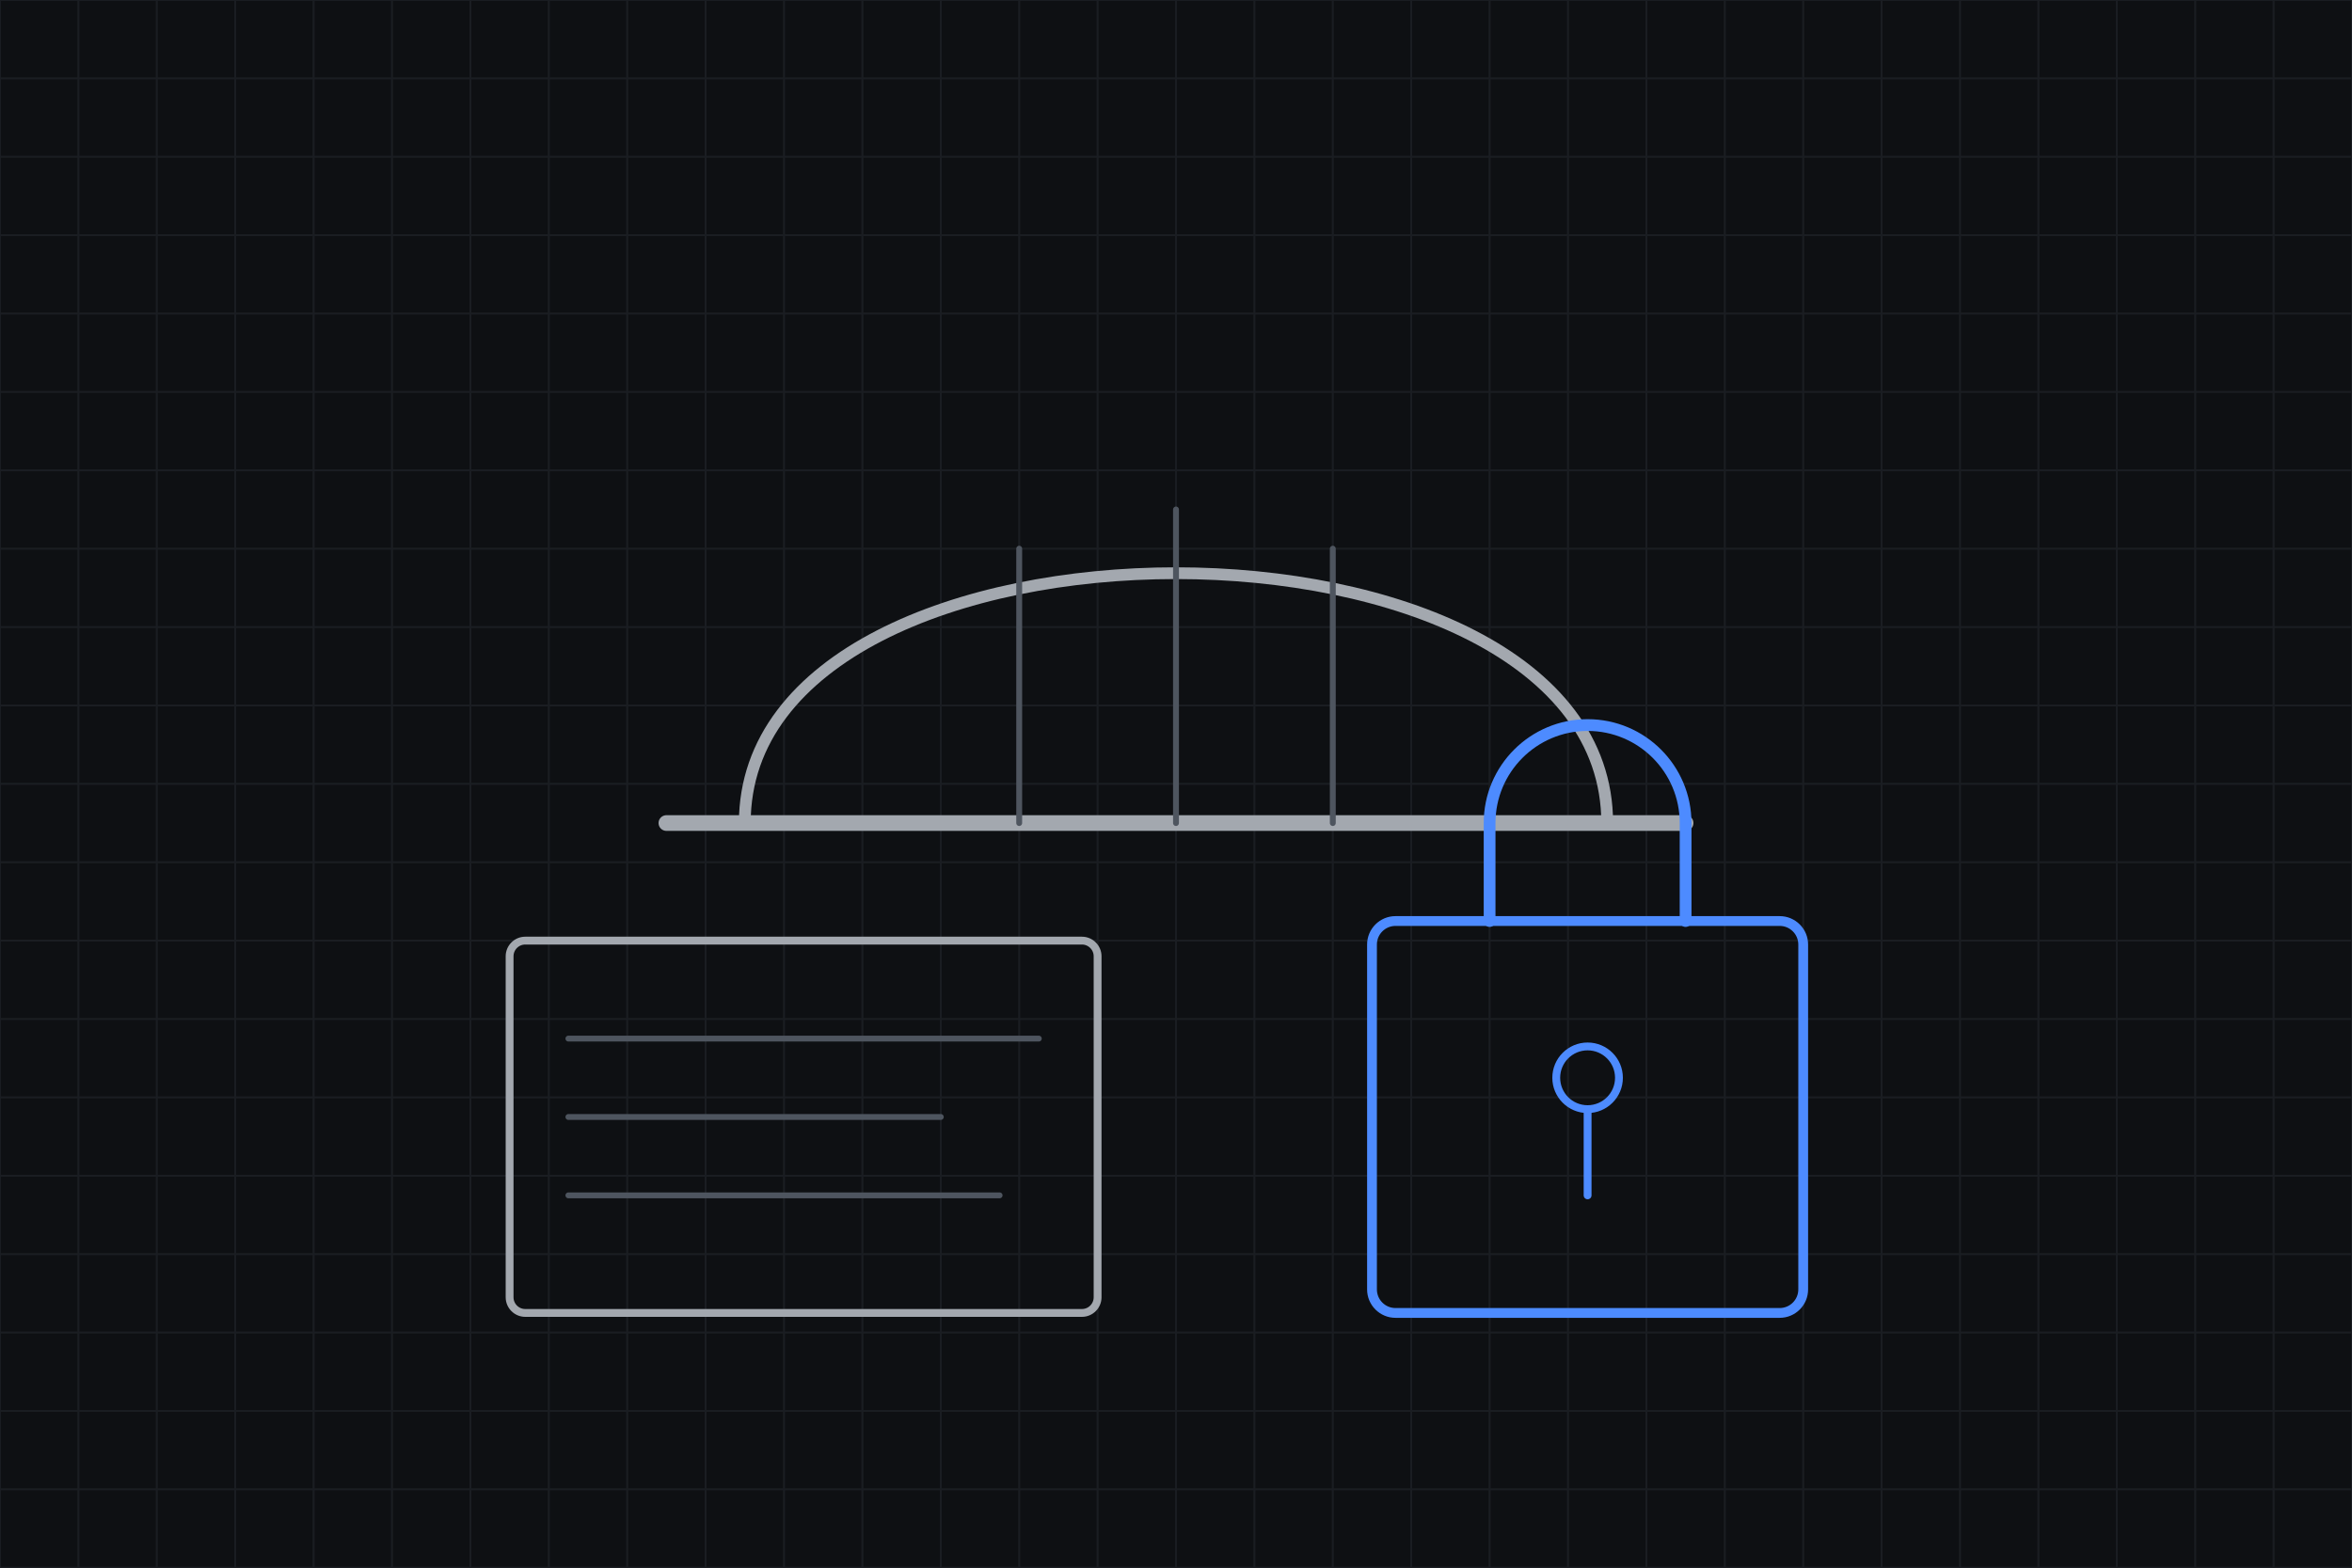
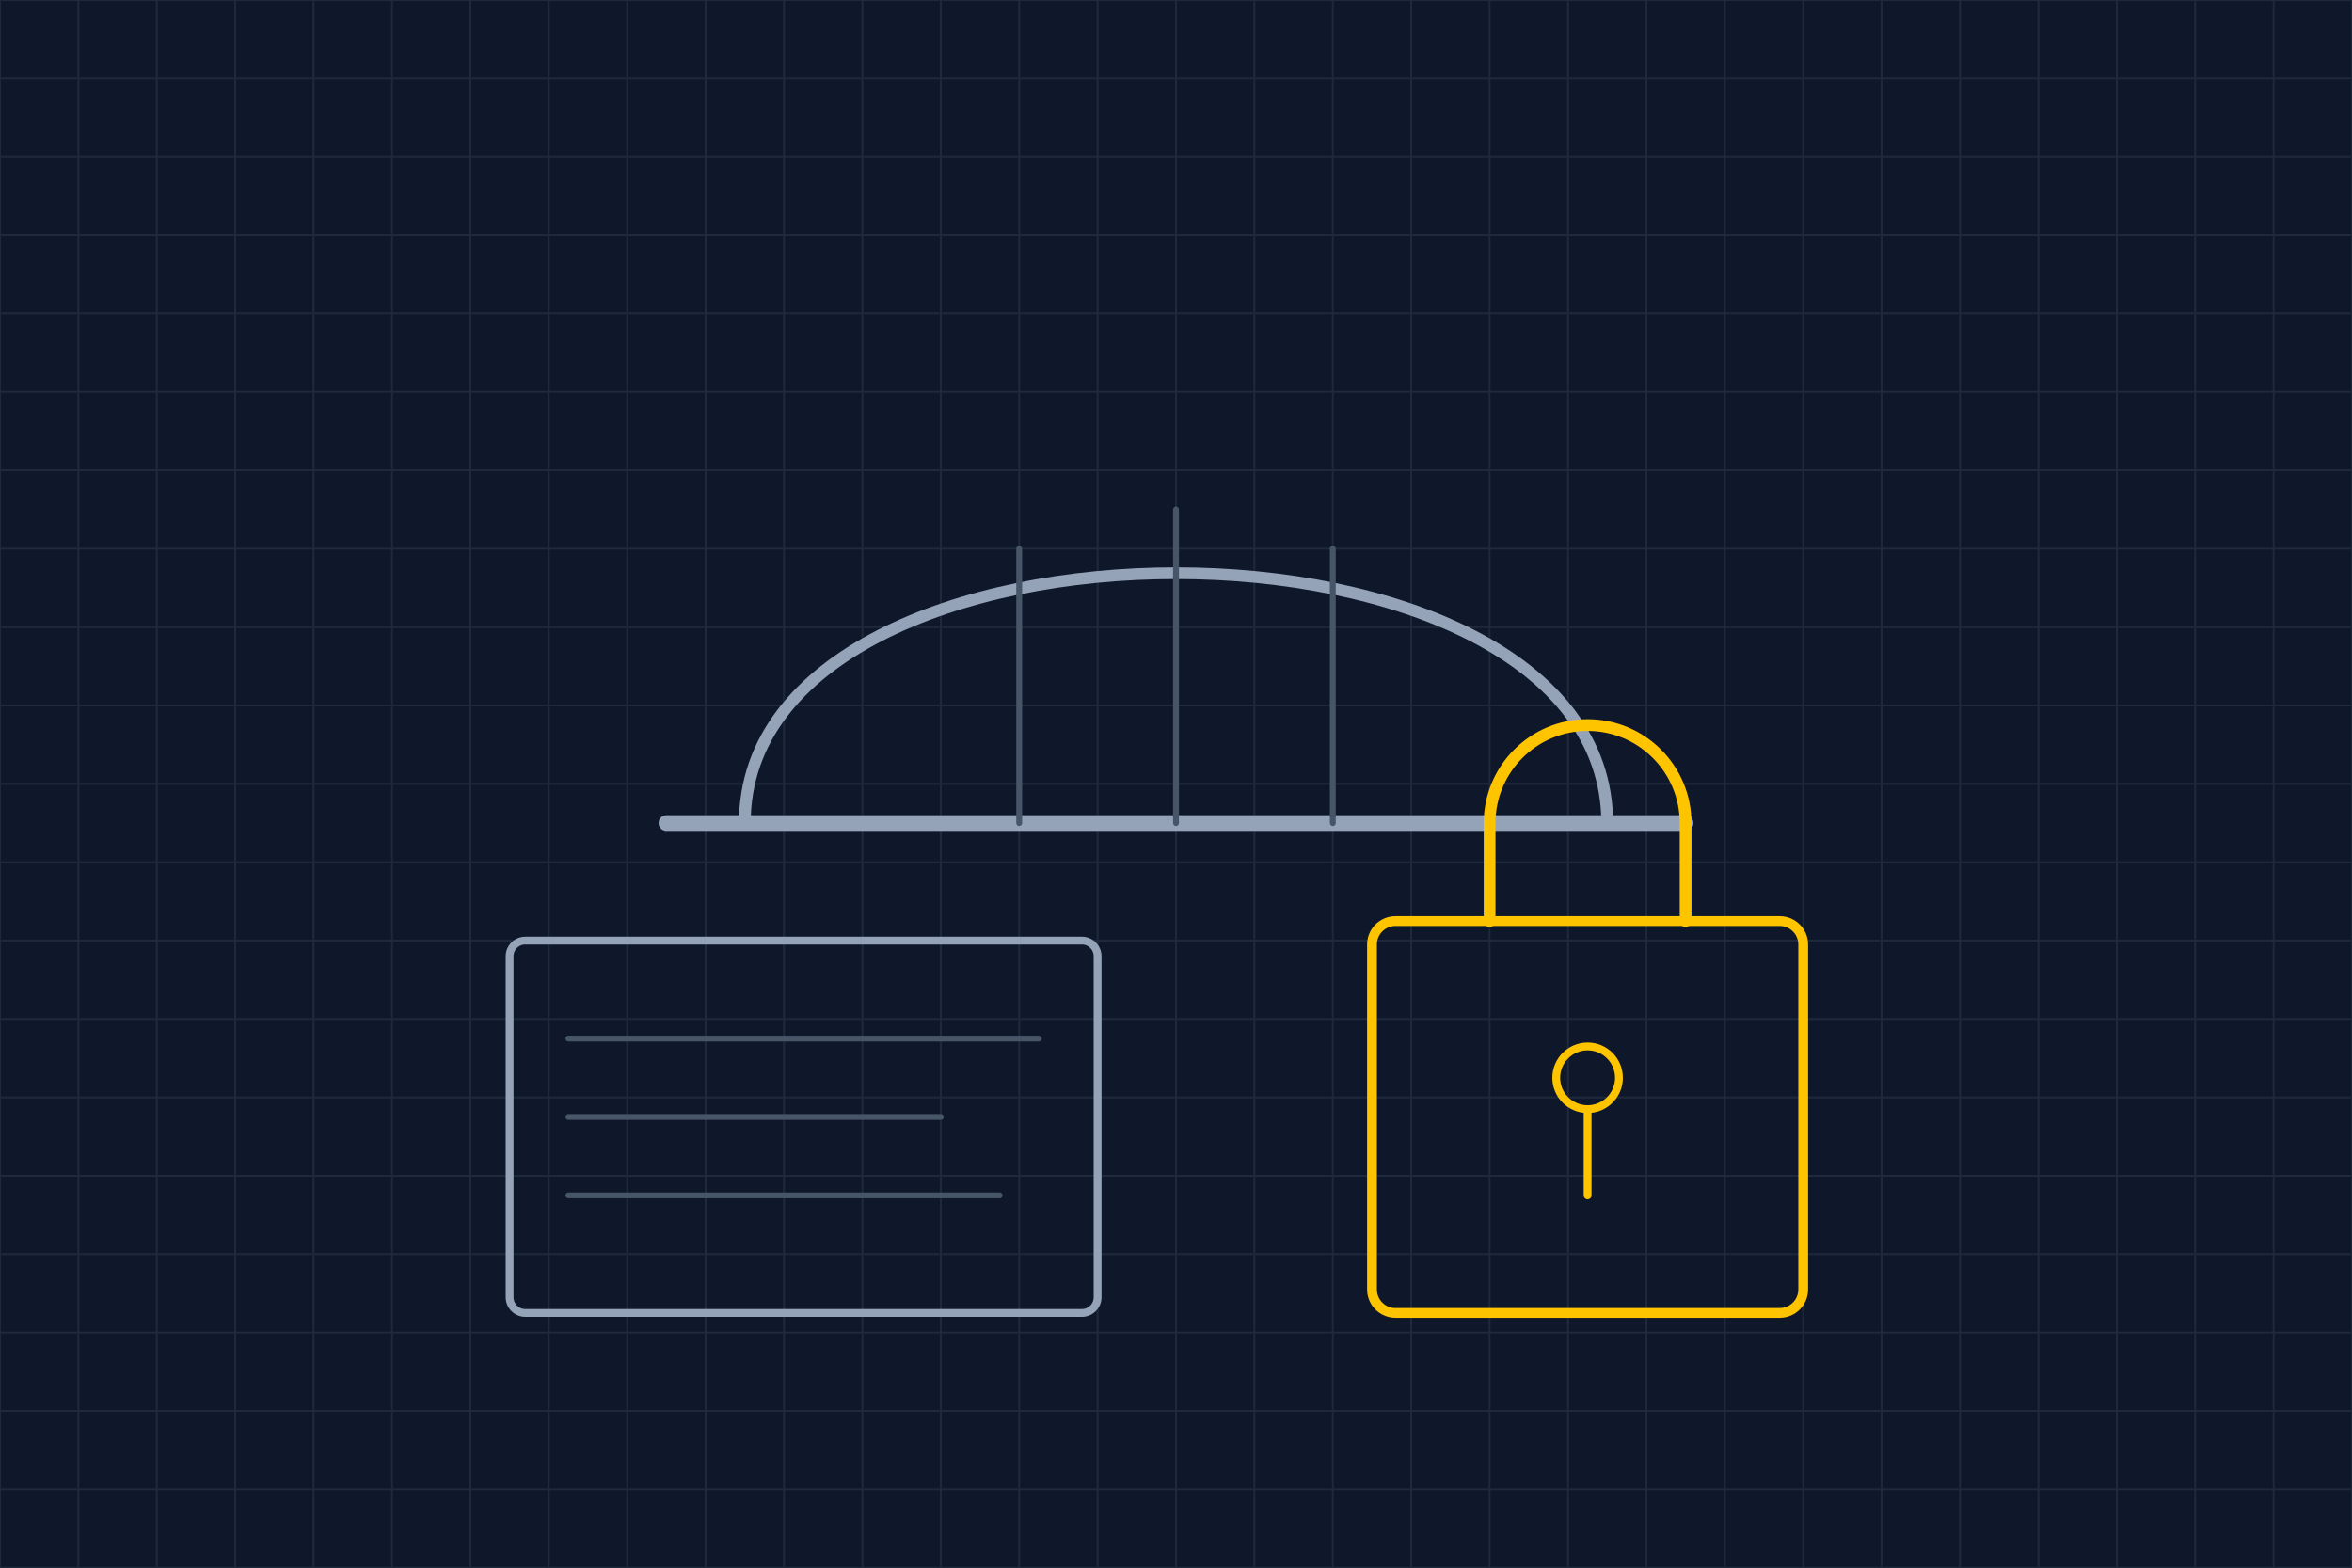
<svg xmlns="http://www.w3.org/2000/svg" viewBox="0 0 1200 800" role="img" aria-label="Safety">
-   <rect width="1200" height="800" fill="#0E1013" />
-   <g stroke="#1A1D22" stroke-width="1">
+   <rect width="1200" height="800" fill="#0F172A" />
+   <g stroke="#1E293B" stroke-width="1">
    <path d="M0 0V800" />
    <path d="M40 0V800" />
    <path d="M80 0V800" />
    <path d="M120 0V800" />
    <path d="M160 0V800" />
    <path d="M200 0V800" />
    <path d="M240 0V800" />
    <path d="M280 0V800" />
    <path d="M320 0V800" />
    <path d="M360 0V800" />
    <path d="M400 0V800" />
    <path d="M440 0V800" />
    <path d="M480 0V800" />
    <path d="M520 0V800" />
    <path d="M560 0V800" />
    <path d="M600 0V800" />
    <path d="M640 0V800" />
    <path d="M680 0V800" />
    <path d="M720 0V800" />
    <path d="M760 0V800" />
    <path d="M800 0V800" />
    <path d="M840 0V800" />
    <path d="M880 0V800" />
    <path d="M920 0V800" />
    <path d="M960 0V800" />
    <path d="M1000 0V800" />
    <path d="M1040 0V800" />
    <path d="M1080 0V800" />
    <path d="M1120 0V800" />
    <path d="M1160 0V800" />
    <path d="M1200 0V800" />
    <path d="M0 0H1200" />
    <path d="M0 40H1200" />
    <path d="M0 80H1200" />
    <path d="M0 120H1200" />
    <path d="M0 160H1200" />
    <path d="M0 200H1200" />
    <path d="M0 240H1200" />
    <path d="M0 280H1200" />
    <path d="M0 320H1200" />
    <path d="M0 360H1200" />
    <path d="M0 400H1200" />
    <path d="M0 440H1200" />
    <path d="M0 480H1200" />
    <path d="M0 520H1200" />
    <path d="M0 560H1200" />
    <path d="M0 600H1200" />
    <path d="M0 640H1200" />
    <path d="M0 680H1200" />
    <path d="M0 720H1200" />
    <path d="M0 760H1200" />
    <path d="M0 800H1200" />
  </g>
  <g fill="none" stroke-linecap="round" stroke-linejoin="round">
-     <path d="M380 420C 380 250, 820 250, 820 420" stroke="#A3A8AF" stroke-width="6" />
-     <path d="M340 420H860" stroke="#A3A8AF" stroke-width="8" />
-     <path d="M600 260V420M520 280V420M680 280V420" stroke="#4E555F" stroke-width="3" />
-     <rect x="700" y="470" width="220" height="200" rx="12" stroke="#4D8BFF" stroke-width="5" />
-     <path d="M760 470V420a50 50 0 0 1 100 0V470" stroke="#4D8BFF" stroke-width="6" />
-     <circle cx="810" cy="550" r="16" stroke="#4D8BFF" stroke-width="4" />
-     <path d="M810 566V610" stroke="#4D8BFF" stroke-width="4" />
-     <rect x="260" y="480" width="300" height="190" rx="8" stroke="#A3A8AF" stroke-width="4" />
-     <path d="M290 530H530M290 570H480M290 610H510" stroke="#4E555F" stroke-width="3" />
+     <path d="M380 420C 380 250, 820 250, 820 420" stroke="#94A3B8" stroke-width="6" />
+     <path d="M340 420H860" stroke="#94A3B8" stroke-width="8" />
+     <path d="M600 260V420M520 280V420M680 280V420" stroke="#475569" stroke-width="3" />
+     <rect x="700" y="470" width="220" height="200" rx="12" stroke="#FFC400" stroke-width="5" />
+     <path d="M760 470V420a50 50 0 0 1 100 0V470" stroke="#FFC400" stroke-width="6" />
+     <circle cx="810" cy="550" r="16" stroke="#FFC400" stroke-width="4" />
+     <path d="M810 566V610" stroke="#FFC400" stroke-width="4" />
+     <rect x="260" y="480" width="300" height="190" rx="8" stroke="#94A3B8" stroke-width="4" />
+     <path d="M290 530H530M290 570H480M290 610H510" stroke="#475569" stroke-width="3" />
  </g>
</svg>
